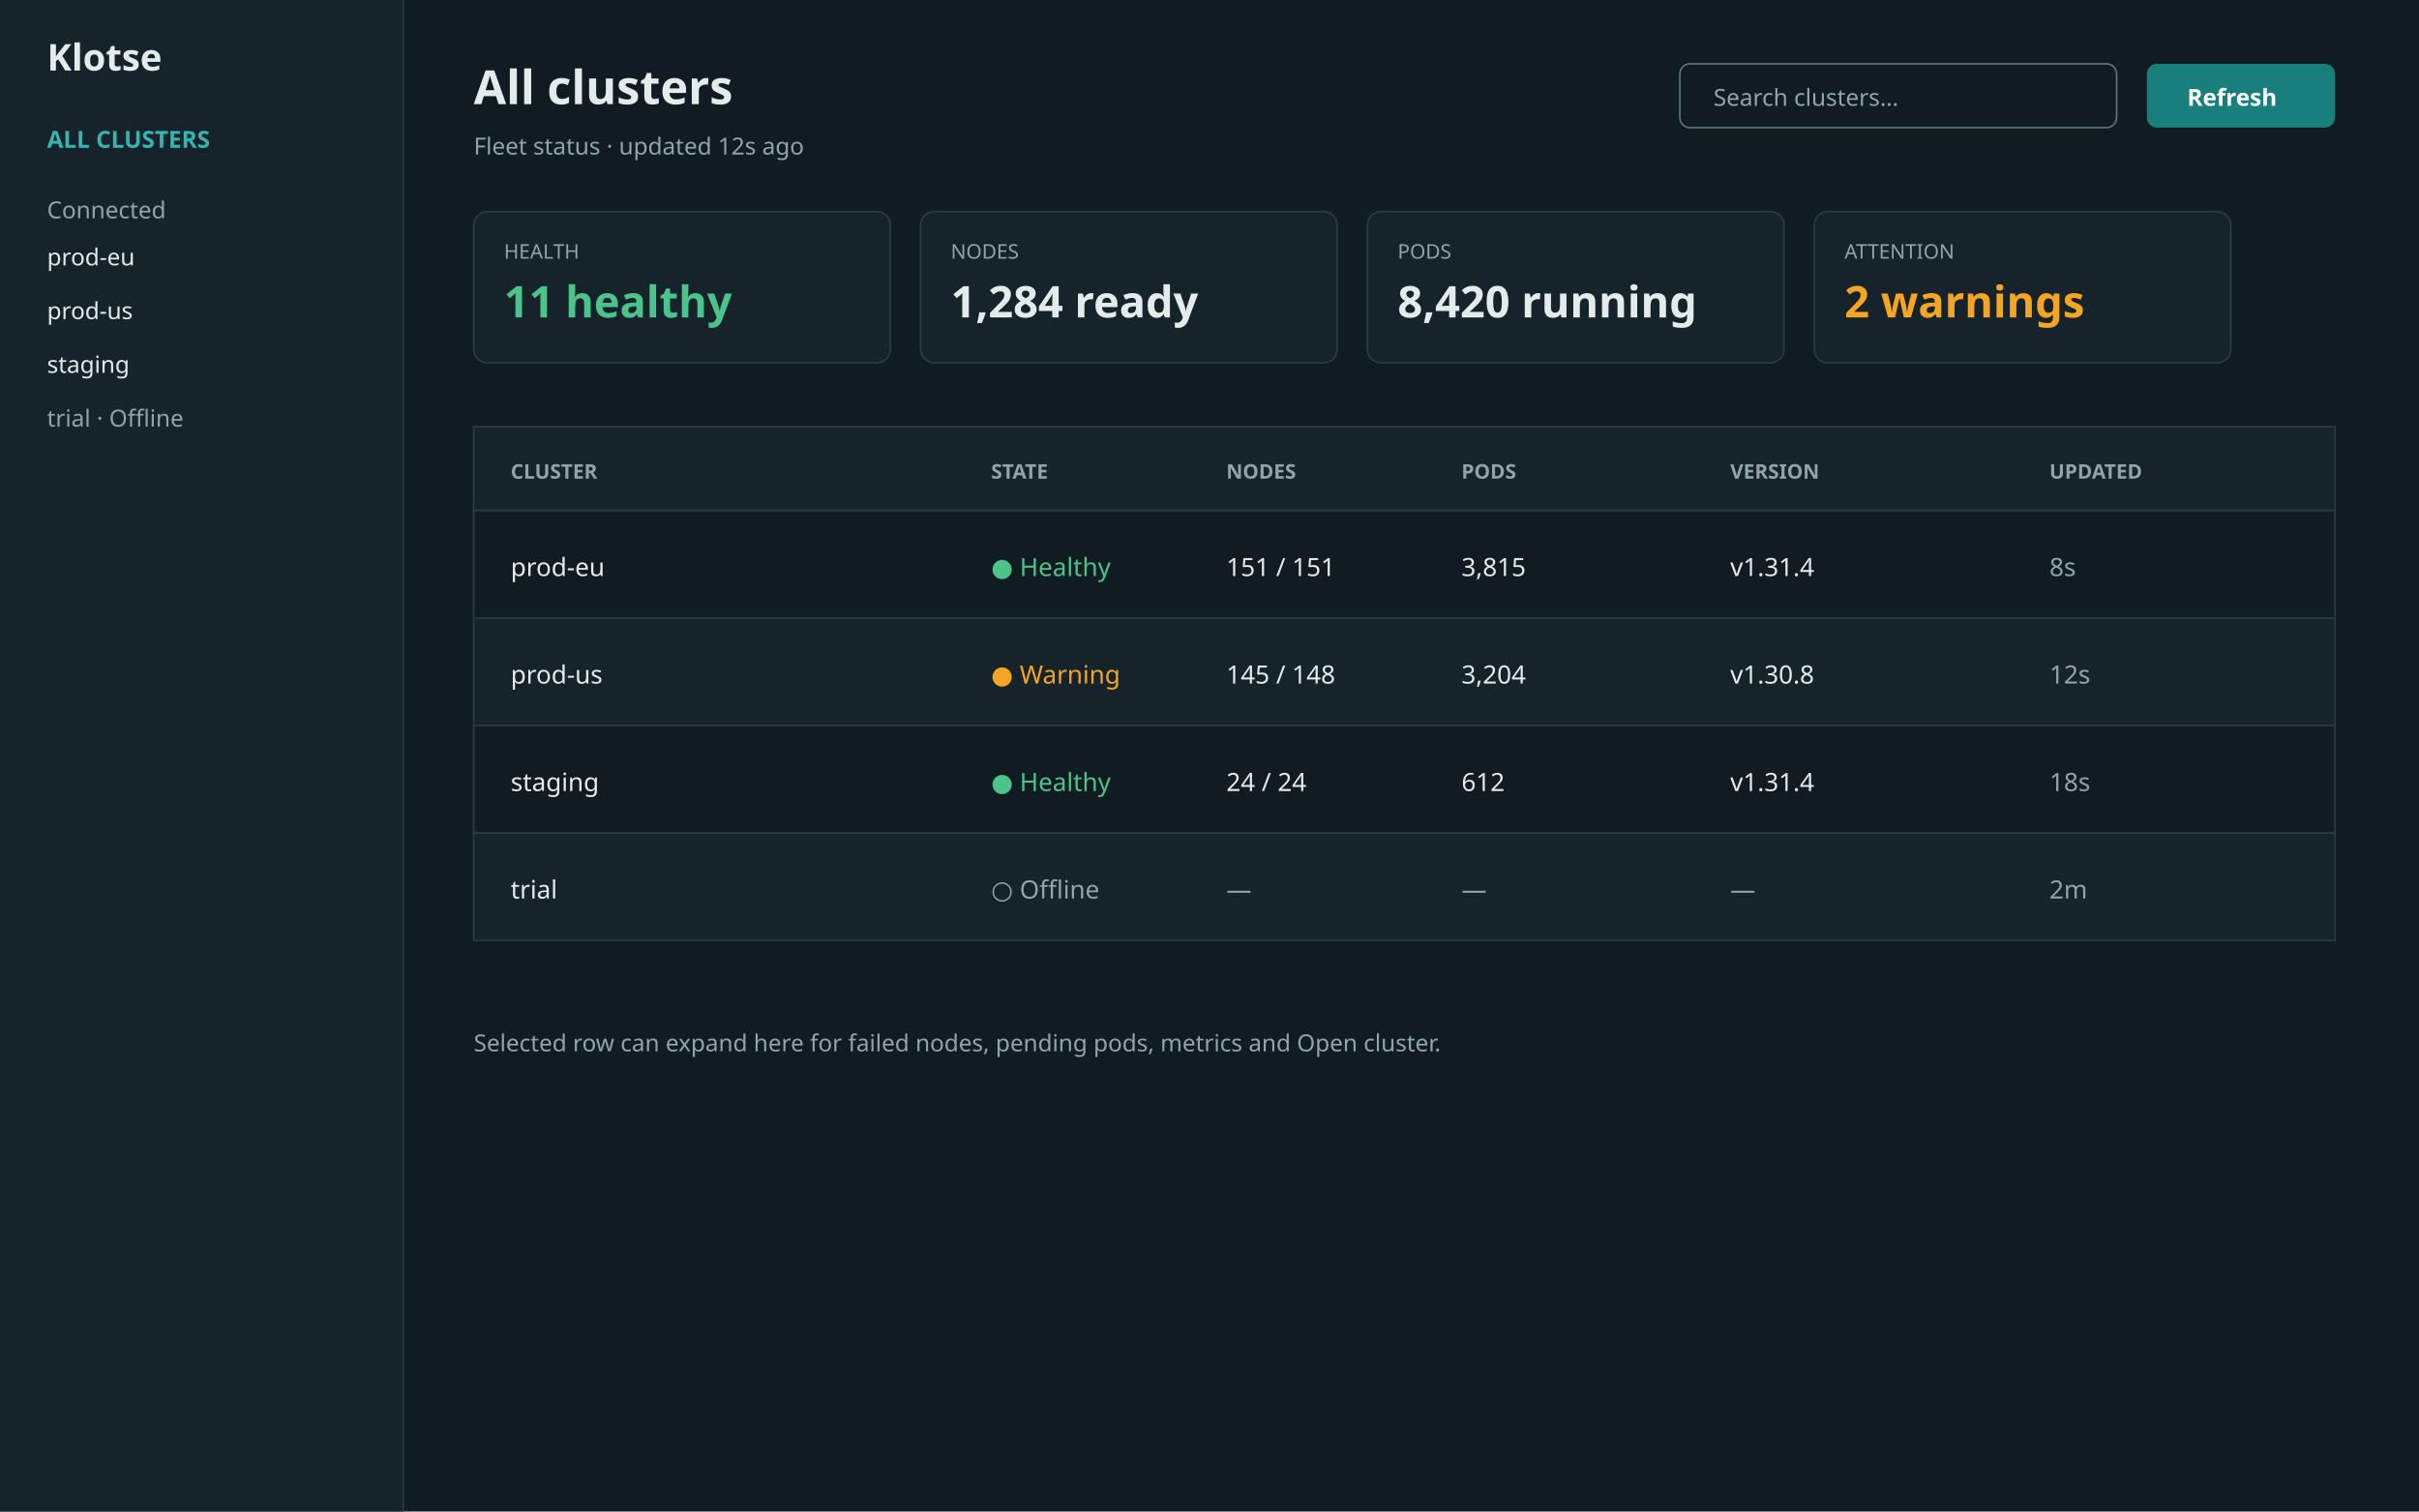
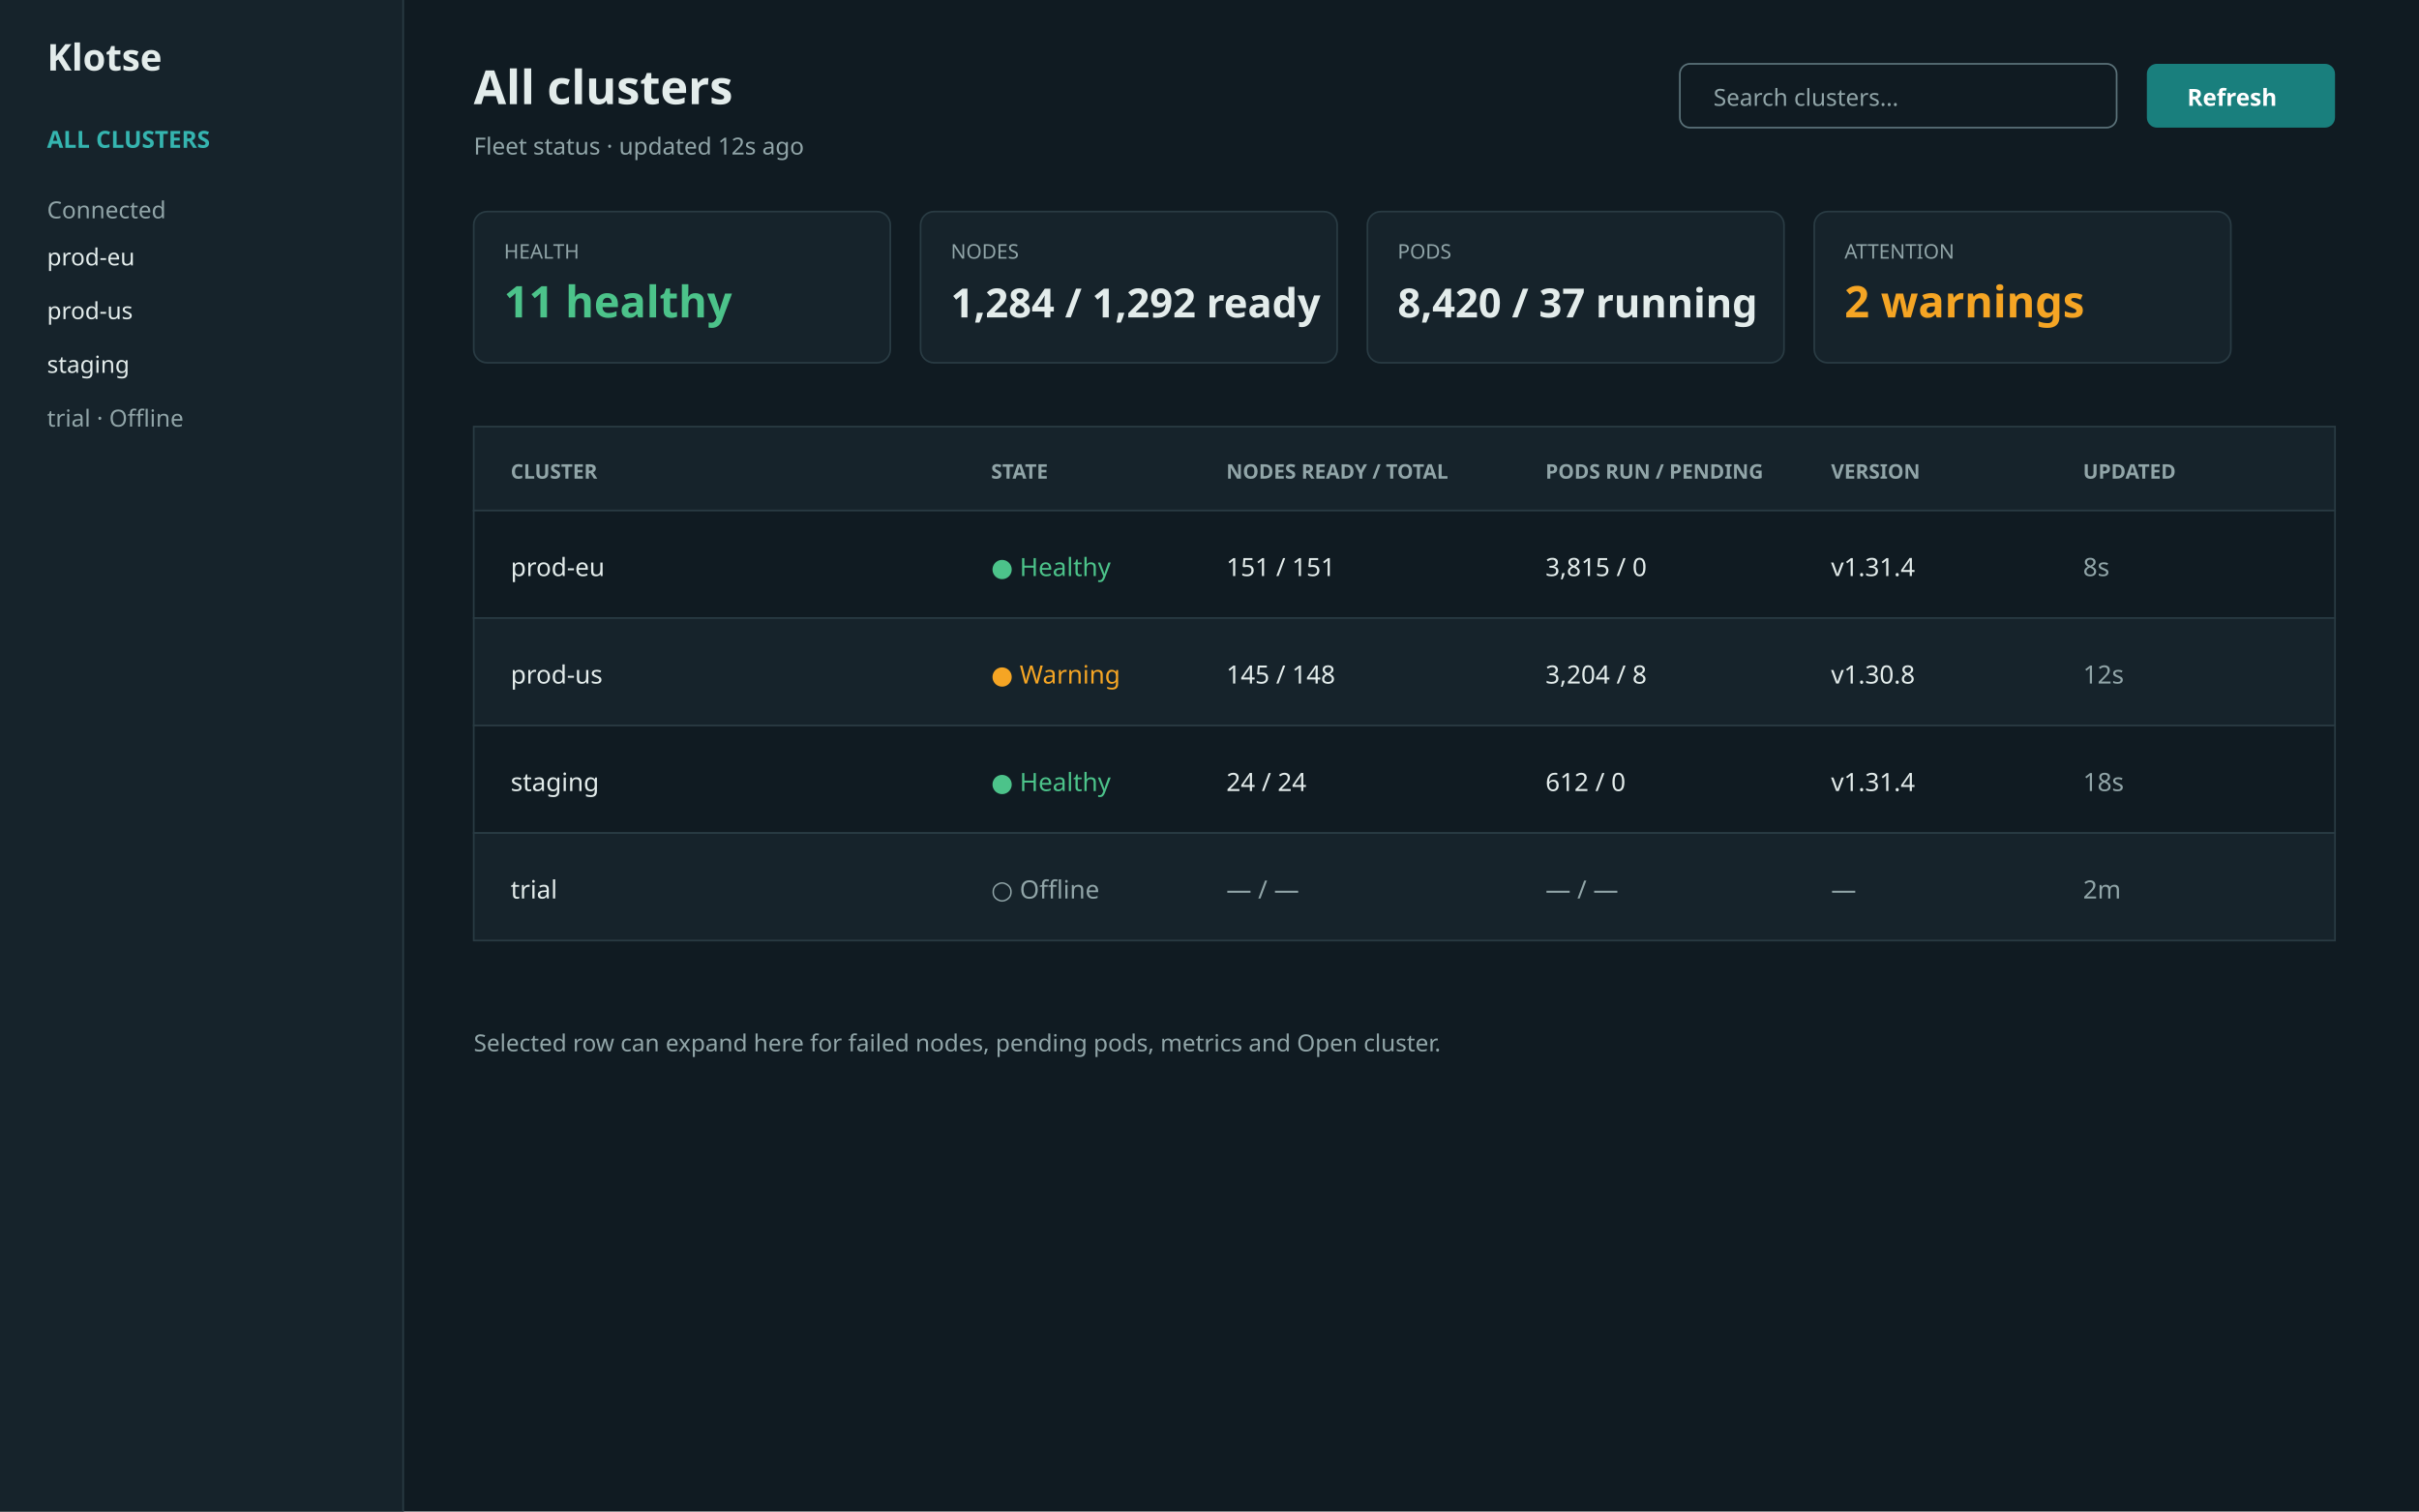
<svg xmlns="http://www.w3.org/2000/svg" width="1440" height="900" viewBox="0 0 1440 900">
  <rect width="1440" height="900" fill="#101b22" />
  <rect x="0" y="0" width="240" height="900" fill="#16232b" />
  <text x="28" y="42" fill="#e3eceb" font-family="Segoe UI, sans-serif" font-size="22" font-weight="700">Klotse</text>
  <text x="28" y="88" fill="#35b5b0" font-family="Segoe UI, sans-serif" font-size="14" font-weight="700">ALL CLUSTERS</text>
  <text x="28" y="130" fill="#91a5a8" font-family="Segoe UI, sans-serif" font-size="14">Connected</text>
  <text x="28" y="158" fill="#e3eceb" font-family="Segoe UI, sans-serif" font-size="14">prod-eu</text>
  <text x="28" y="190" fill="#e3eceb" font-family="Segoe UI, sans-serif" font-size="14">prod-us</text>
  <text x="28" y="222" fill="#e3eceb" font-family="Segoe UI, sans-serif" font-size="14">staging</text>
  <text x="28" y="254" fill="#91a5a8" font-family="Segoe UI, sans-serif" font-size="14">trial · Offline</text>
  <line x1="240" y1="0" x2="240" y2="900" stroke="#293b43" />
  <text x="282" y="62" fill="#e3eceb" font-family="Segoe UI, sans-serif" font-size="28" font-weight="700">All clusters</text>
  <text x="282" y="92" fill="#91a5a8" font-family="Segoe UI, sans-serif" font-size="14">Fleet status · updated 12s ago</text>
  <rect x="1000" y="38" width="260" height="38" rx="6" fill="#101b22" stroke="#5b7279" />
  <text x="1020" y="63" fill="#91a5a8" font-family="Segoe UI, sans-serif" font-size="14">Search clusters…</text>
  <rect x="1278" y="38" width="112" height="38" rx="6" fill="#197f7d" />
  <text x="1302" y="63" fill="#ffffff" font-family="Segoe UI, sans-serif" font-size="14" font-weight="700">Refresh</text>
  <g transform="translate(282 126)">
    <rect width="248" height="90" rx="8" fill="#16232b" stroke="#293b43" />
    <text x="18" y="28" fill="#91a5a8" font-family="Segoe UI, sans-serif" font-size="12">HEALTH</text>
    <text x="18" y="63" fill="#4cc38a" font-family="Segoe UI, sans-serif" font-size="26" font-weight="700">11 healthy</text>
    <rect x="266" width="248" height="90" rx="8" fill="#16232b" stroke="#293b43" />
    <text x="284" y="28" fill="#91a5a8" font-family="Segoe UI, sans-serif" font-size="12">NODES</text>
-     <text x="284" y="63" fill="#e3eceb" font-family="Segoe UI, sans-serif" font-size="26" font-weight="700">1,284 ready</text>
+     <text x="284" y="63" fill="#e3eceb" font-family="Segoe UI, sans-serif" font-size="24" font-weight="700">1,284 / 1,292 ready</text>
    <rect x="532" width="248" height="90" rx="8" fill="#16232b" stroke="#293b43" />
    <text x="550" y="28" fill="#91a5a8" font-family="Segoe UI, sans-serif" font-size="12">PODS</text>
-     <text x="550" y="63" fill="#e3eceb" font-family="Segoe UI, sans-serif" font-size="26" font-weight="700">8,420 running</text>
+     <text x="550" y="63" fill="#e3eceb" font-family="Segoe UI, sans-serif" font-size="24" font-weight="700">8,420 / 37 running</text>
    <rect x="798" width="248" height="90" rx="8" fill="#16232b" stroke="#293b43" />
    <text x="816" y="28" fill="#91a5a8" font-family="Segoe UI, sans-serif" font-size="12">ATTENTION</text>
    <text x="816" y="63" fill="#f5a524" font-family="Segoe UI, sans-serif" font-size="26" font-weight="700">2 warnings</text>
  </g>
  <rect x="282" y="254" width="1108" height="50" fill="#16232b" stroke="#293b43" />
  <g fill="#91a5a8" font-family="Segoe UI, sans-serif" font-size="12" font-weight="700">
    <text x="304" y="285">CLUSTER</text>
    <text x="590" y="285">STATE</text>
-     <text x="730" y="285">NODES</text>
-     <text x="870" y="285">PODS</text>
-     <text x="1030" y="285">VERSION</text>
-     <text x="1220" y="285">UPDATED</text>
+     <text x="730" y="285">NODES READY / TOTAL</text>
+     <text x="920" y="285">PODS RUN / PENDING</text>
+     <text x="1090" y="285">VERSION</text>
+     <text x="1240" y="285">UPDATED</text>
  </g>
  <g font-family="Segoe UI, sans-serif" font-size="15">
    <rect x="282" y="304" width="1108" height="64" fill="#101b22" stroke="#293b43" />
    <text x="304" y="343" fill="#e3eceb">prod-eu</text>
    <text x="590" y="343" fill="#4cc38a">● Healthy</text>
    <text x="730" y="343" fill="#e3eceb">151 / 151</text>
-     <text x="870" y="343" fill="#e3eceb">3,815</text>
-     <text x="1030" y="343" fill="#e3eceb">v1.31.4</text>
-     <text x="1220" y="343" fill="#91a5a8">8s</text>
+     <text x="920" y="343" fill="#e3eceb">3,815 / 0</text>
+     <text x="1090" y="343" fill="#e3eceb">v1.31.4</text>
+     <text x="1240" y="343" fill="#91a5a8">8s</text>
    <rect x="282" y="368" width="1108" height="64" fill="#16232b" stroke="#293b43" />
    <text x="304" y="407" fill="#e3eceb">prod-us</text>
    <text x="590" y="407" fill="#f5a524">● Warning</text>
    <text x="730" y="407" fill="#e3eceb">145 / 148</text>
-     <text x="870" y="407" fill="#e3eceb">3,204</text>
-     <text x="1030" y="407" fill="#e3eceb">v1.30.8</text>
-     <text x="1220" y="407" fill="#91a5a8">12s</text>
+     <text x="920" y="407" fill="#e3eceb">3,204 / 8</text>
+     <text x="1090" y="407" fill="#e3eceb">v1.30.8</text>
+     <text x="1240" y="407" fill="#91a5a8">12s</text>
    <rect x="282" y="432" width="1108" height="64" fill="#101b22" stroke="#293b43" />
    <text x="304" y="471" fill="#e3eceb">staging</text>
    <text x="590" y="471" fill="#4cc38a">● Healthy</text>
    <text x="730" y="471" fill="#e3eceb">24 / 24</text>
-     <text x="870" y="471" fill="#e3eceb">612</text>
-     <text x="1030" y="471" fill="#e3eceb">v1.31.4</text>
-     <text x="1220" y="471" fill="#91a5a8">18s</text>
+     <text x="920" y="471" fill="#e3eceb">612 / 0</text>
+     <text x="1090" y="471" fill="#e3eceb">v1.31.4</text>
+     <text x="1240" y="471" fill="#91a5a8">18s</text>
    <rect x="282" y="496" width="1108" height="64" fill="#16232b" stroke="#293b43" />
    <text x="304" y="535" fill="#e3eceb">trial</text>
    <text x="590" y="535" fill="#91a5a8">○ Offline</text>
-     <text x="730" y="535" fill="#91a5a8">—</text>
-     <text x="870" y="535" fill="#91a5a8">—</text>
-     <text x="1030" y="535" fill="#91a5a8">—</text>
-     <text x="1220" y="535" fill="#91a5a8">2m</text>
+     <text x="730" y="535" fill="#91a5a8">— / —</text>
+     <text x="920" y="535" fill="#91a5a8">— / —</text>
+     <text x="1090" y="535" fill="#91a5a8">—</text>
+     <text x="1240" y="535" fill="#91a5a8">2m</text>
  </g>
  <text x="282" y="626" fill="#91a5a8" font-family="Segoe UI, sans-serif" font-size="14">Selected row can expand here for failed nodes, pending pods, metrics and Open cluster.</text>
</svg>
